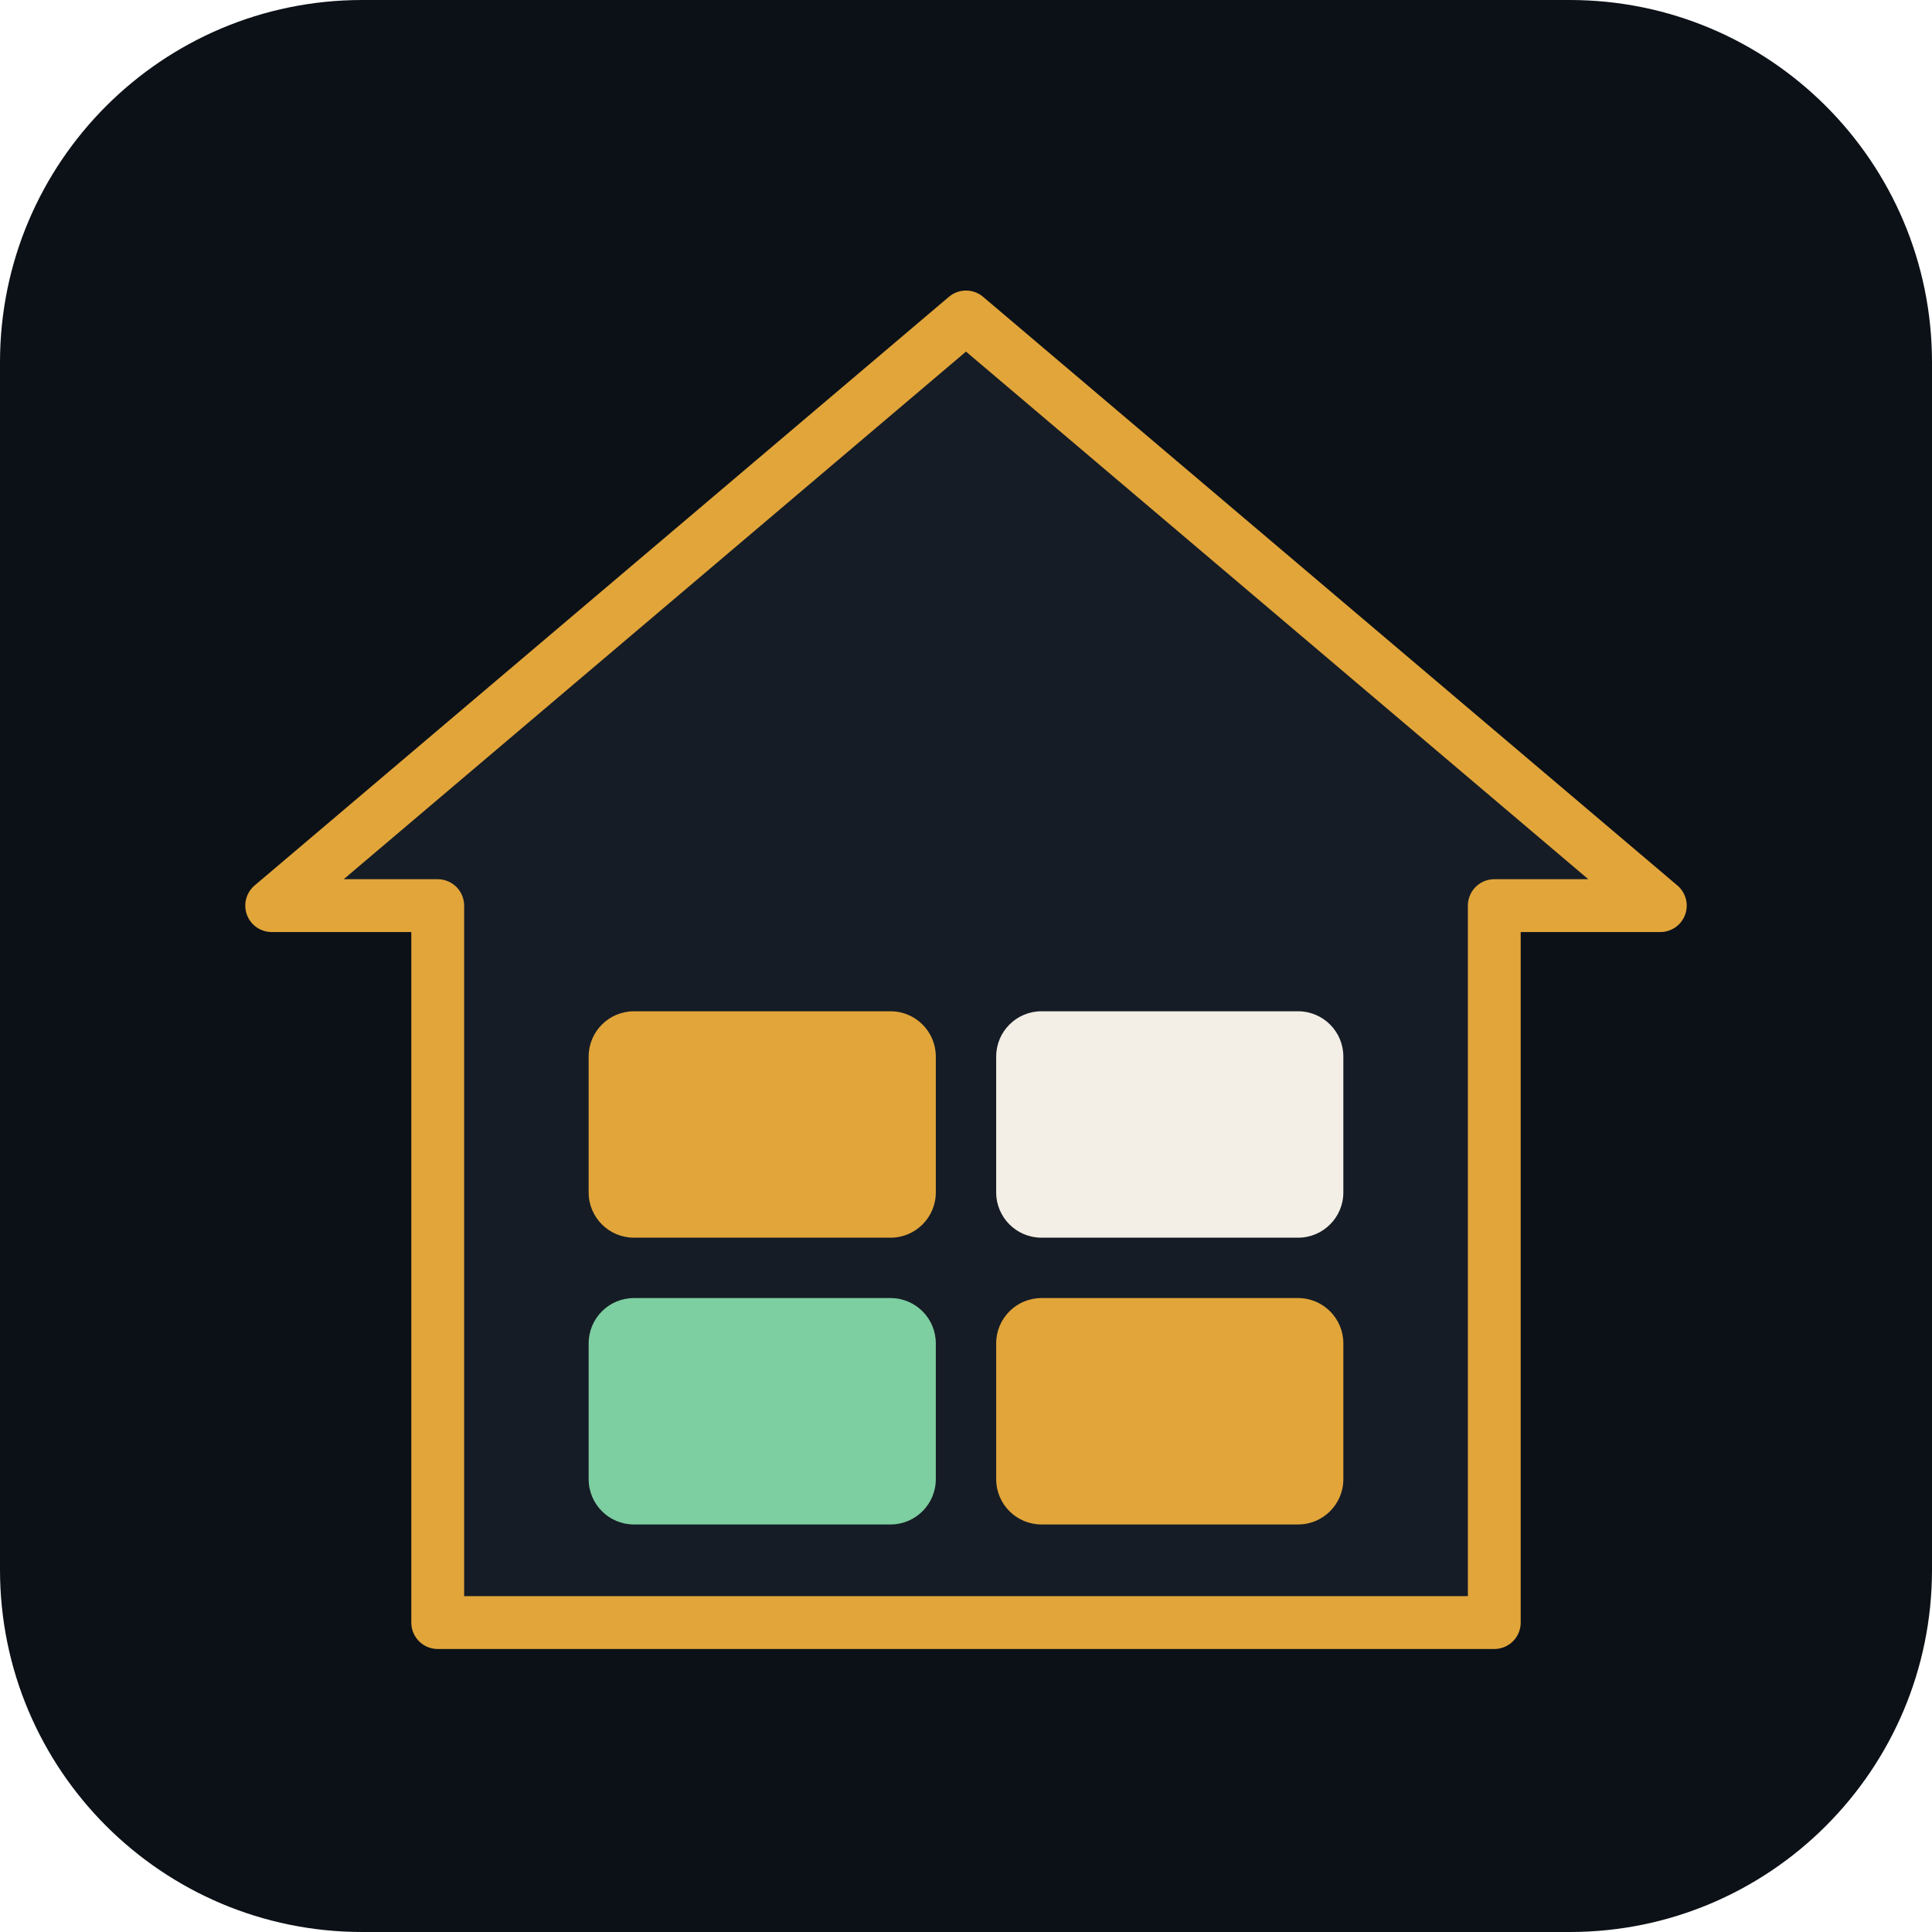
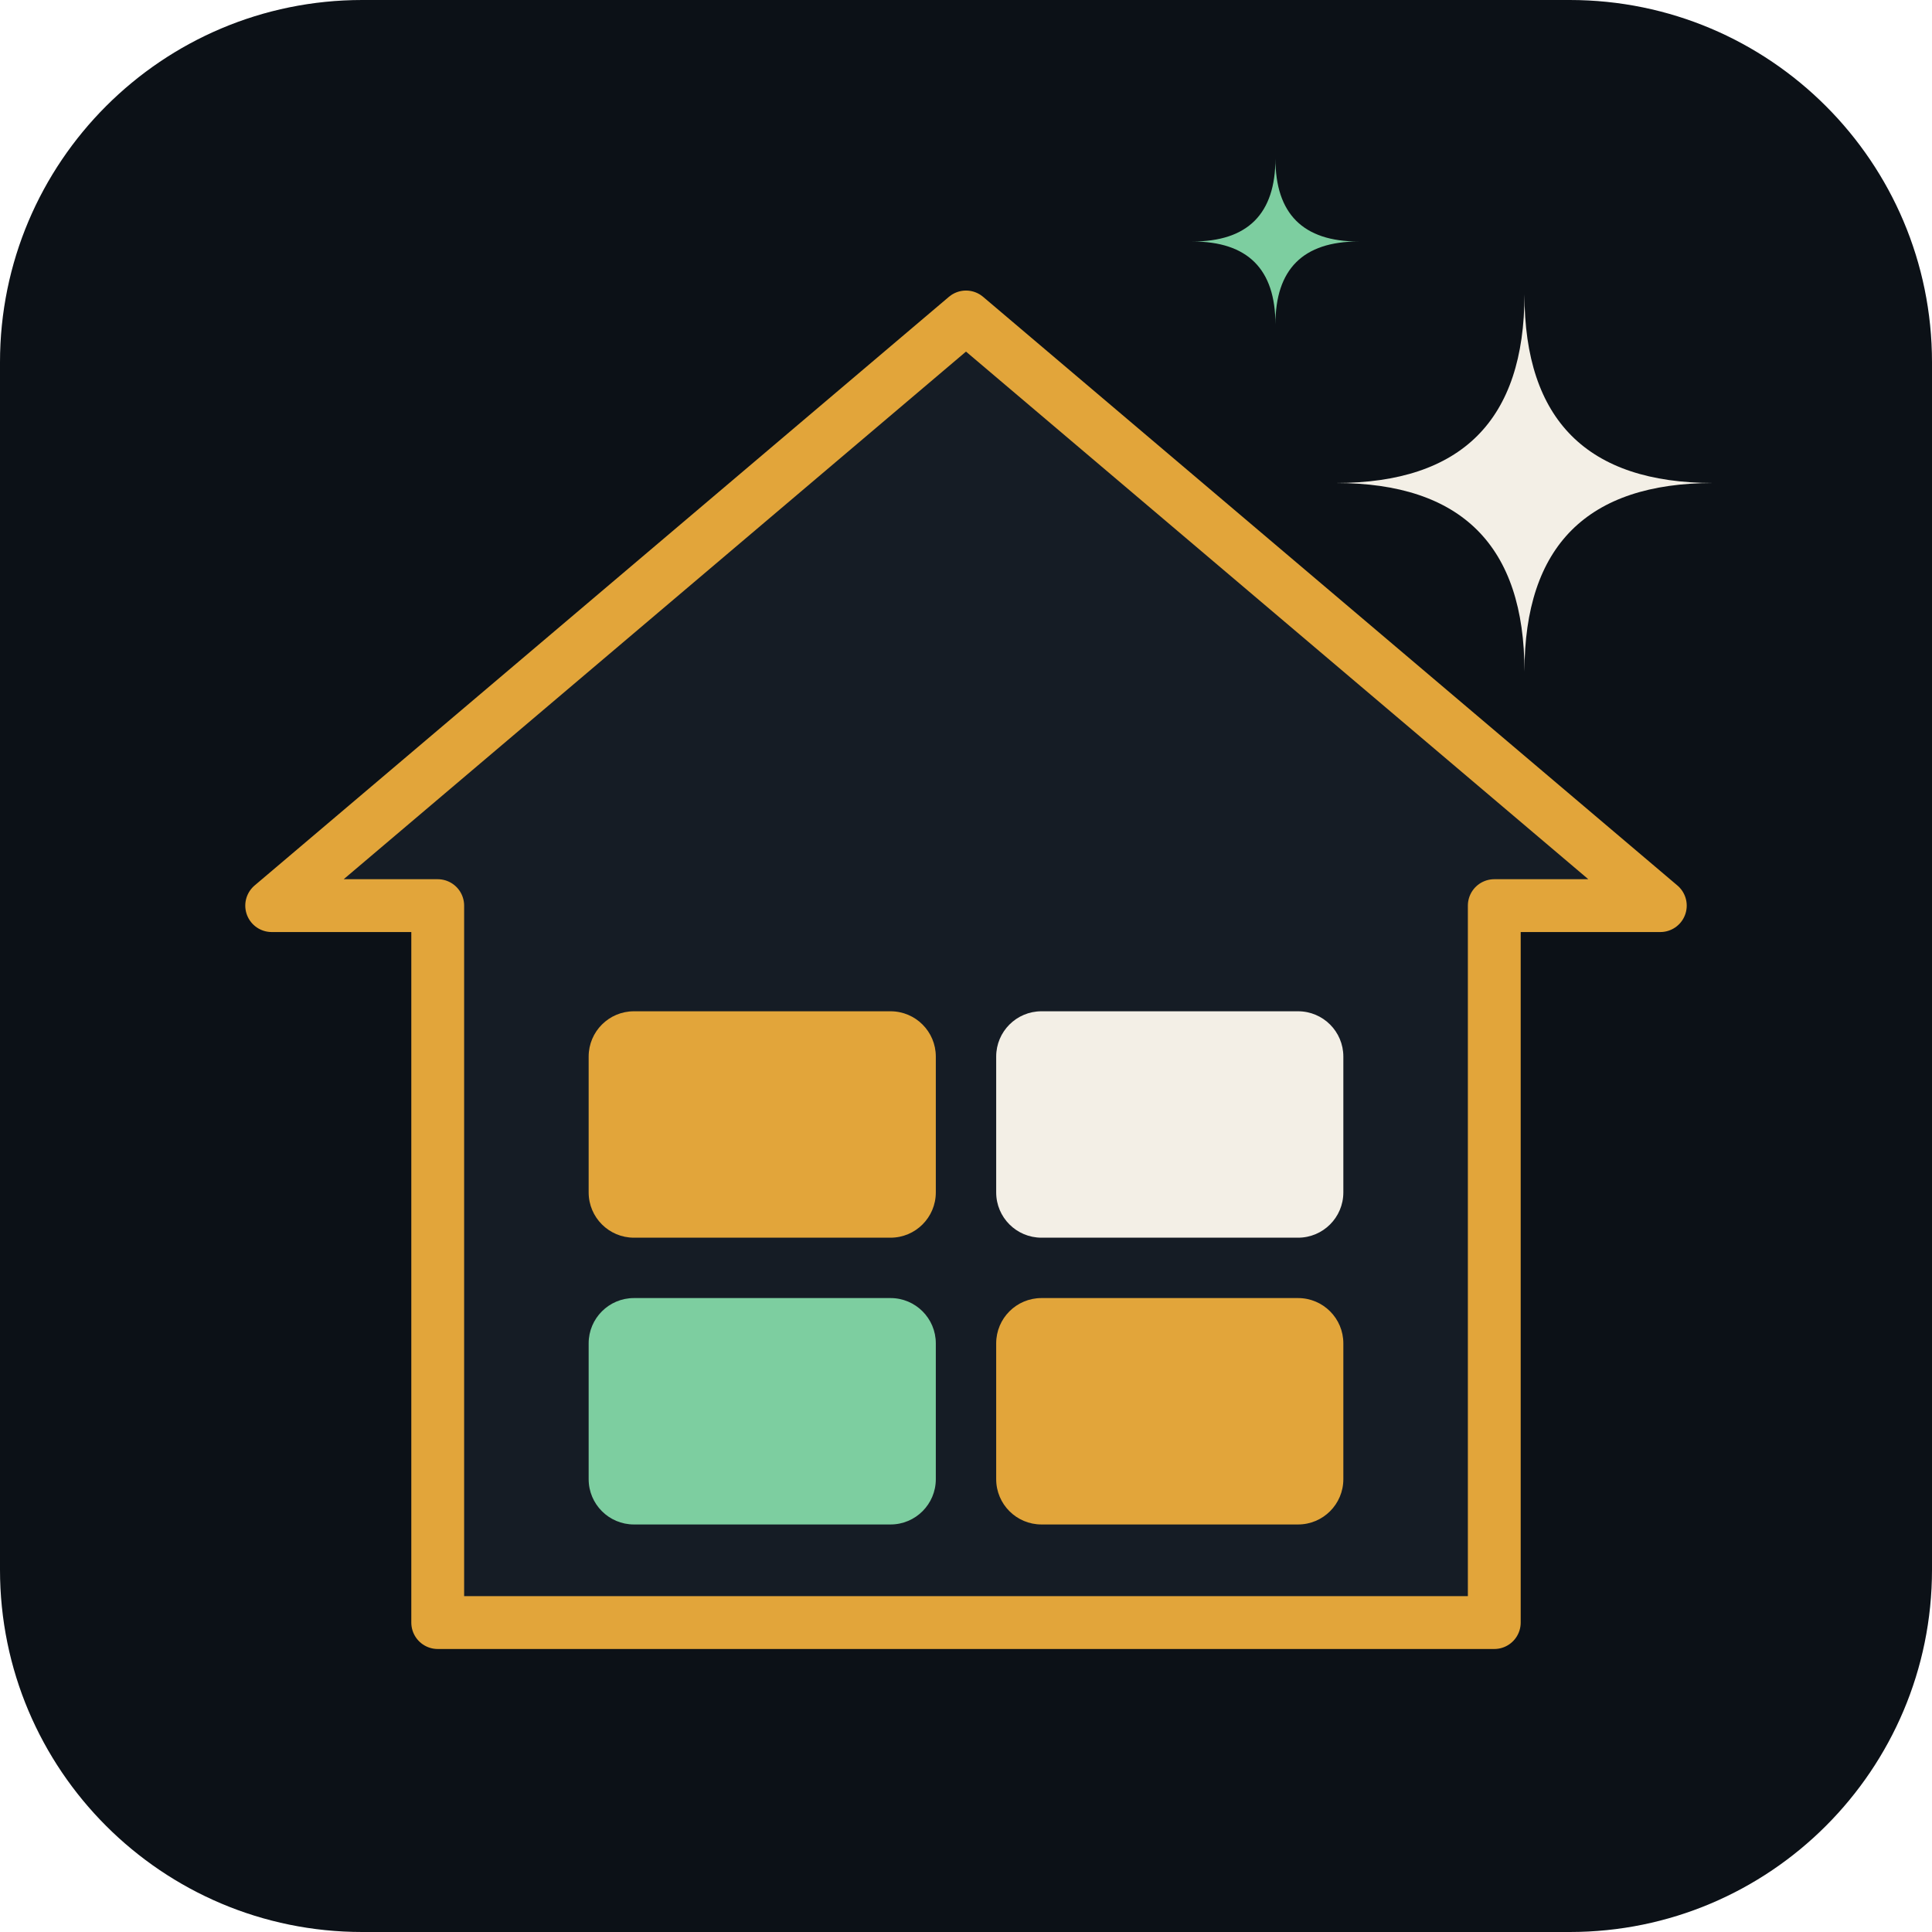
<svg xmlns="http://www.w3.org/2000/svg" viewBox="0 0 512 512">
  <rect width="512" height="512" rx="96" fill="#0c1117" />
  <polygon points="256,84 440,240 396,240 396,430 116,430 116,240 72,240" fill="#151c25" stroke="#e2a53a" stroke-width="14" stroke-linejoin="round" />
+   <path d="M404,78 Q404,128 454,128 Q404,128 404,178 Q404,128 354,128 Q404,128 404,78 Z" fill="#f3efe6" />
+   <path d="M338,42 Q338,64 360,64 Q338,64 338,86 Q338,64 316,64 Q338,64 338,42 Z" fill="#7dcea0" />
  <rect x="156" y="268" width="92" height="60" rx="12" fill="#e2a53a" />
  <rect x="264" y="268" width="92" height="60" rx="12" fill="#f3efe6" />
  <rect x="156" y="344" width="92" height="60" rx="12" fill="#7dcea0" />
  <rect x="264" y="344" width="92" height="60" rx="12" fill="#e2a53a" />
</svg>
